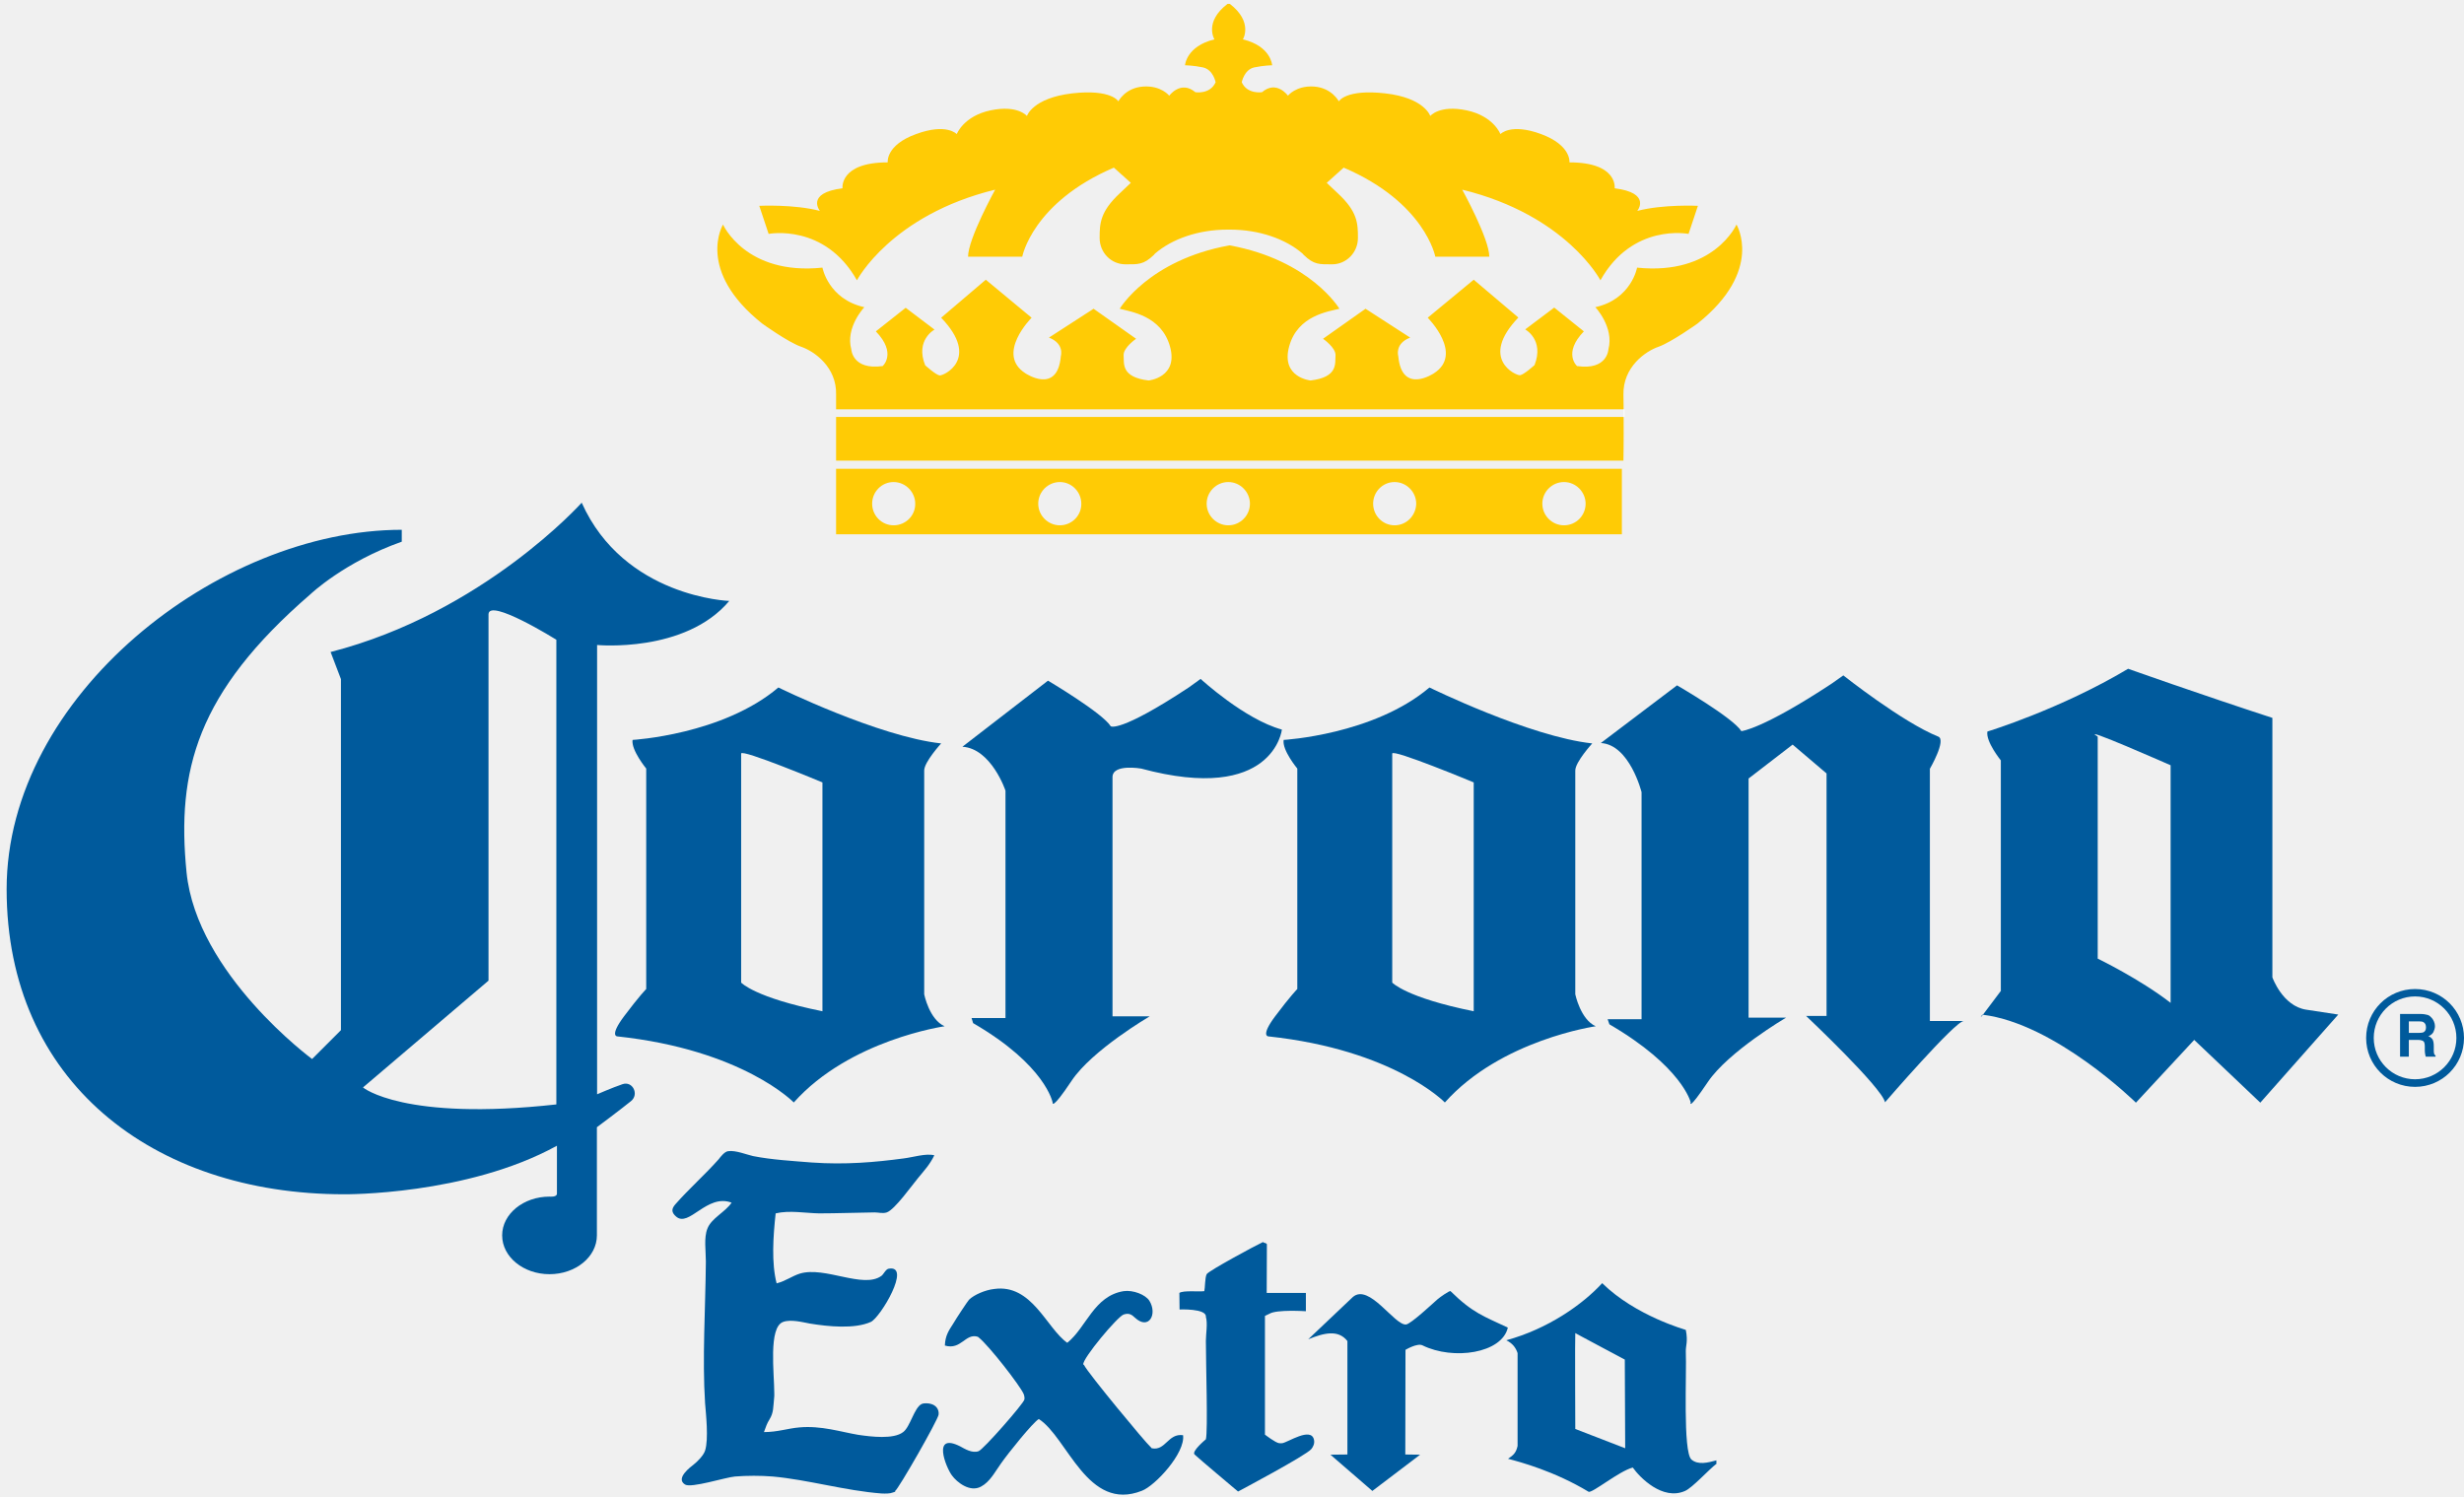
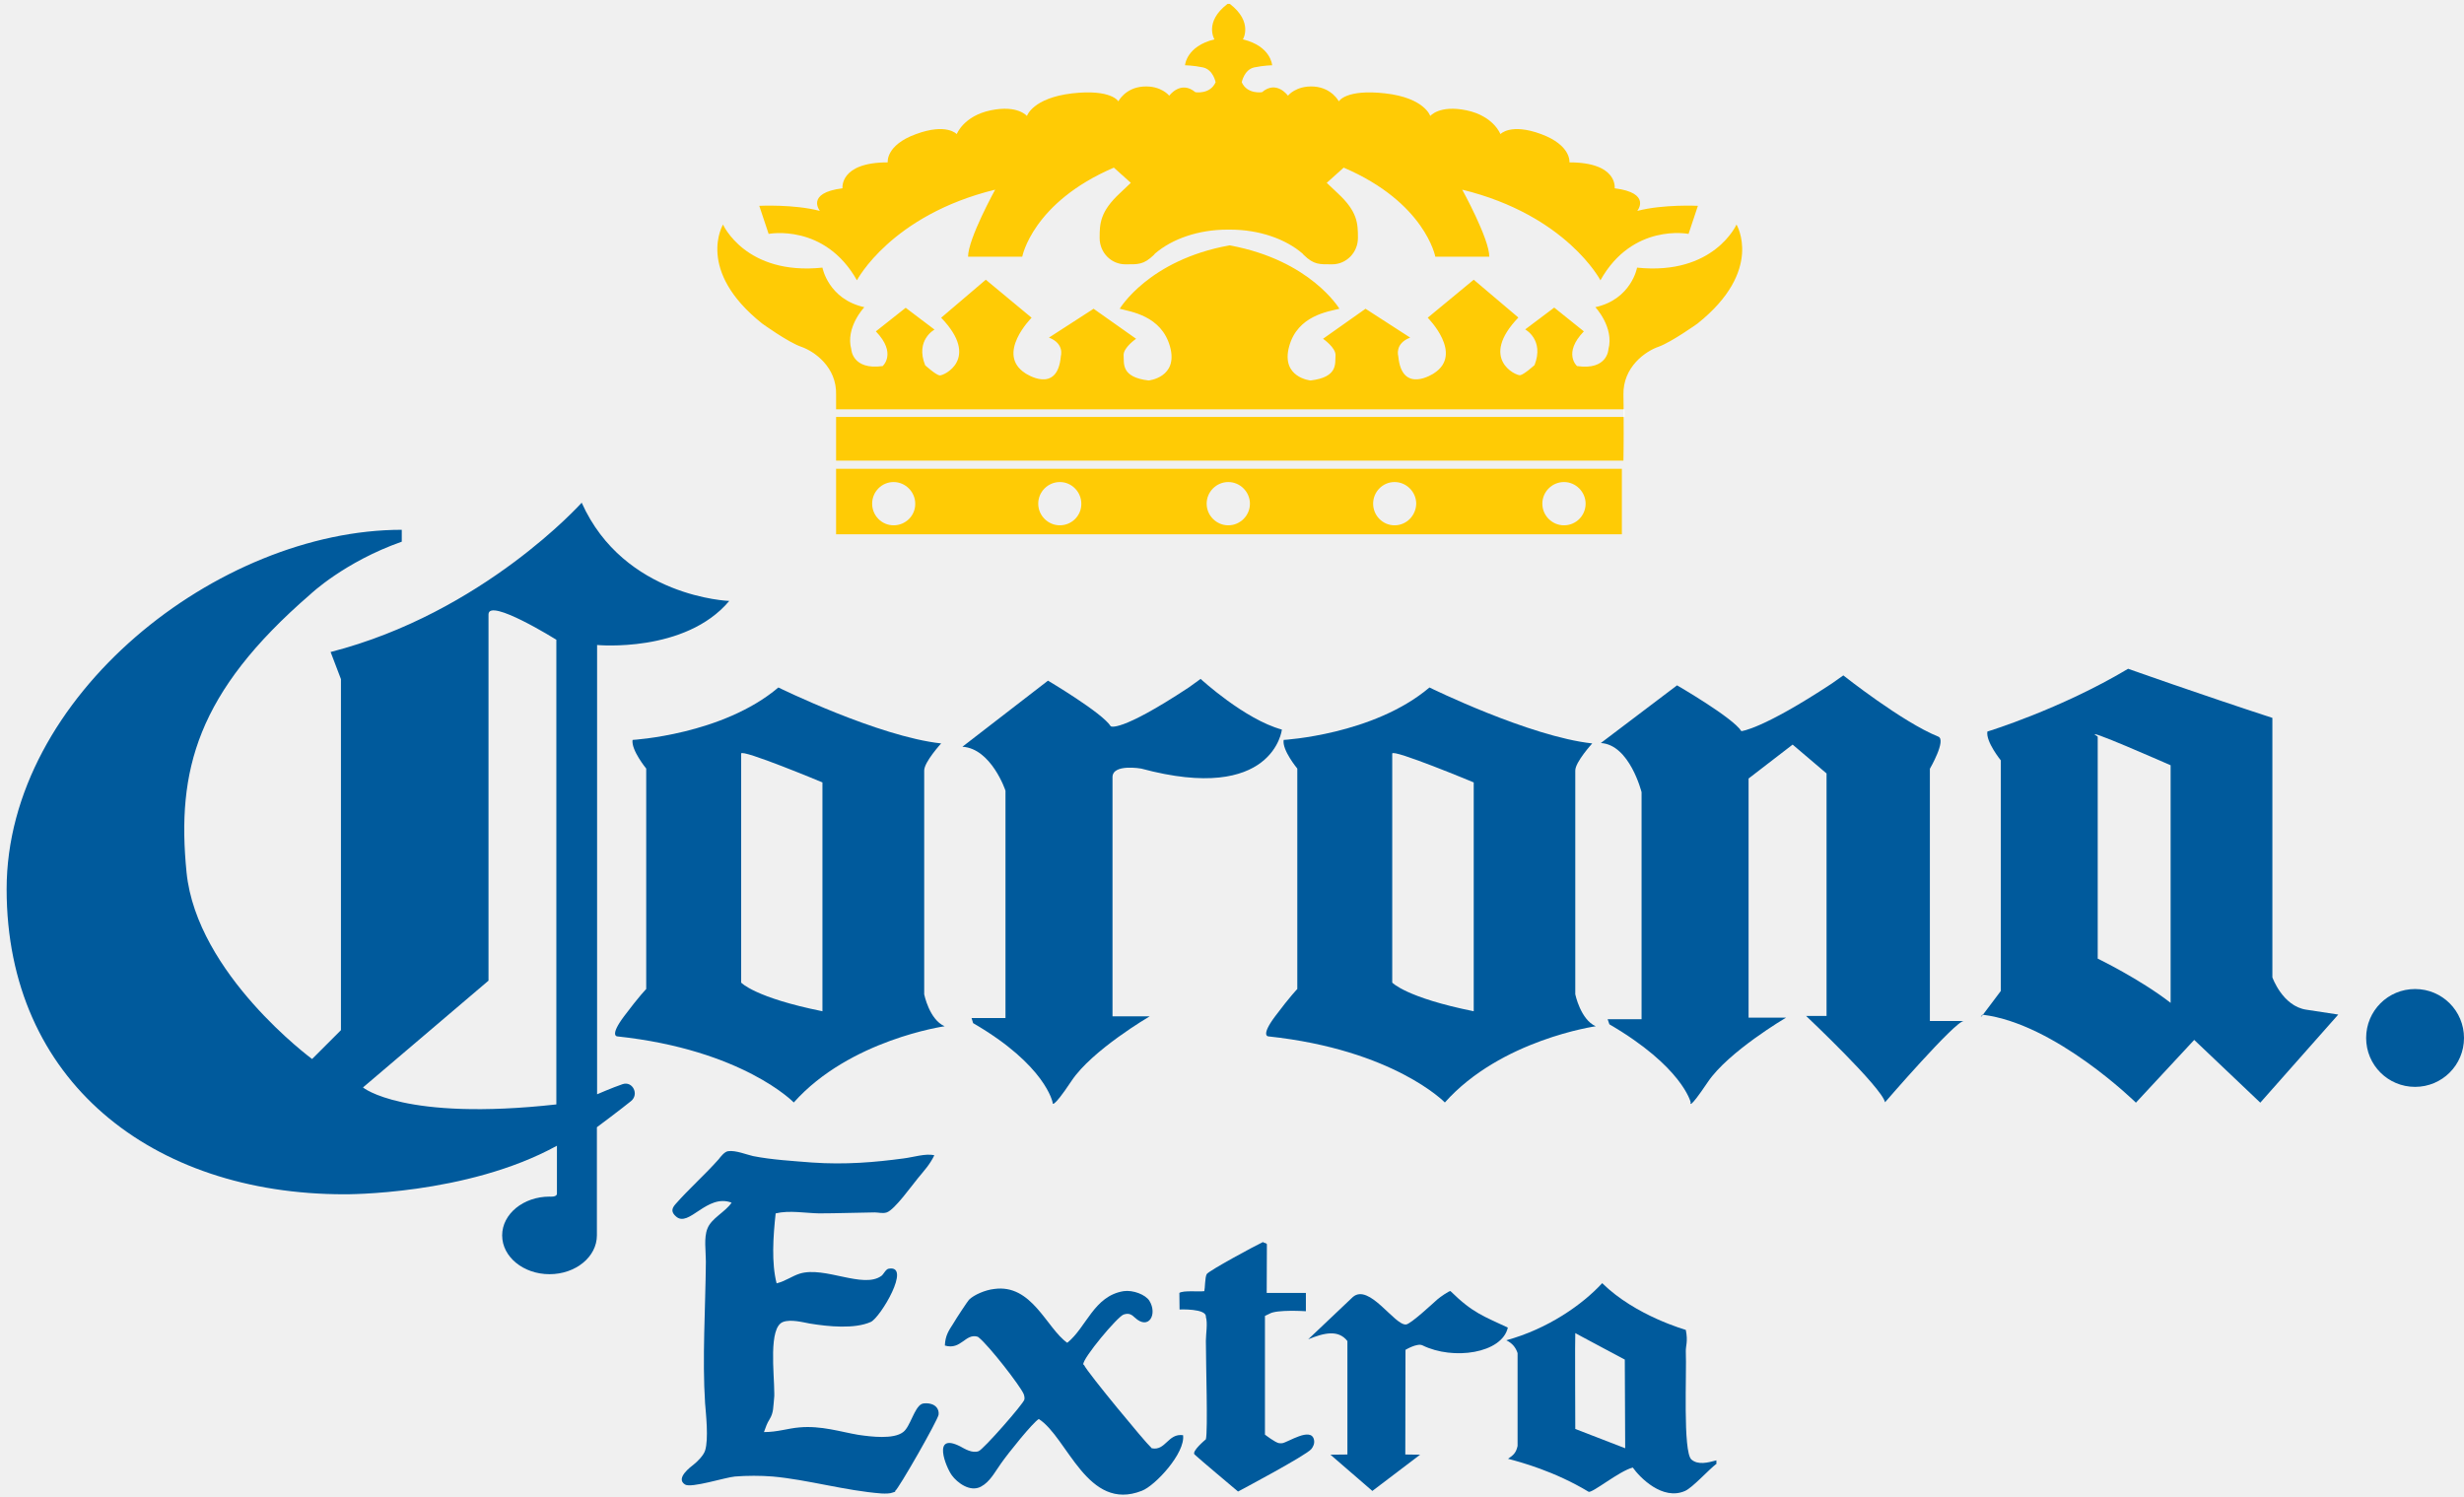
<svg xmlns="http://www.w3.org/2000/svg" version="1.1" id="Layer_1" x="0px" y="0px" viewBox="0 0 1264 768" style="enable-background:new 0 0 1264 768;" xml:space="preserve">
  <style type="text/css">
- 	.st0{fill-rule:evenodd;clip-rule:evenodd;fill:#005A9C;}
- 	.st1{fill-rule:evenodd;clip-rule:evenodd;fill:#FFCB05;}
- 	.st2{fill-rule:evenodd;clip-rule:evenodd;fill:#FFFFFF;}
+ 	.st0{fill:#005A9C;}
+ 	.st1{fill:#FFCB05;}
+ 	.st2{fill:#FFFFFF;}
</style>
  <g>
-     <path class="st0" d="M374.1,308.3c0,0-53.9-1.8-75.7-50.4c0,0-50.5,56.5-128.8,76.6l5.3,13.9v180.1l-14.8,14.8   c0,0-59.1-43.5-64.4-95.7c-5.2-52.2,5.2-92.3,63.5-142.7c0,0,17.4-16.6,46.9-27v-6.1c-94,0-202.7,85.2-202.7,184.4   c0,98.3,74.6,156.5,173.2,156.5c0,0,62.7,0.6,109.1-24.9v24.6c0,1.9-3.8,1.5-3.8,1.5c-13.4,0-24.3,8.9-24.3,19.9   c0,11,10.9,19.9,24.3,19.9c13.4,0,24.3-8.9,24.3-19.9v-55.5c0.1,0,13.2-9.9,17.5-13.4c4.3-3.5,0.8-10.4-4.3-8.7   c-5.3,1.8-13.1,5.2-13.1,5.2V330.9C306.2,330.9,351.5,335.2,374.1,308.3L374.1,308.3z M285.4,566.6c-78.3,8.7-99.2-8.7-99.2-8.7   l64.4-54.8V315.2c0-8.7,34.8,13,34.8,13V566.6L285.4,566.6z" />
+     <path class="st0" d="M374.1,308.3c0,0-53.9-1.8-75.7-50.4c0,0-50.5,56.5-128.8,76.6l5.3,13.9v180.1l-14.8,14.8   c0,0-59.1-43.5-64.4-95.7c-5.2-52.2,5.2-92.3,63.5-142.7c0,0,17.4-16.6,46.9-27v-6.1c-94,0-202.7,85.2-202.7,184.4   c0,98.3,74.6,156.5,173.2,156.5c0,0,62.7,0.6,109.1-24.9v24.6c0,1.9-3.8,1.5-3.8,1.5c-13.4,0-24.3,8.9-24.3,19.9   s10.9,19.9,24.3,19.9s24.3-8.9,24.3-19.9v-55.5c0.1,0,13.2-9.9,17.5-13.4s0.8-10.4-4.3-8.7c-5.3,1.8-13.1,5.2-13.1,5.2V330.9   C306.2,330.9,351.5,335.2,374.1,308.3L374.1,308.3z M285.4,566.6c-78.3,8.7-99.2-8.7-99.2-8.7l64.4-54.8V315.2   c0-8.7,34.8,13,34.8,13V566.6L285.4,566.6z" />
    <path class="st0" d="M474.1,510.1c0,0,0-110.5,0-114.8c0-4.4,8.7-13.9,8.7-13.9c-32.2-3.5-83.5-28.7-83.5-28.7   c-28.7,24.3-74.8,26.9-74.8,26.9c-0.8,5.2,7,14.7,7,14.7v113.1c0,0-3.5,3.5-11.3,13.9c-7.8,10.4-3.5,10.4-3.5,10.4   c64.4,6.9,90.5,33.9,90.5,33.9c28.7-32.2,77.4-39.1,77.4-39.1C476.7,523.1,474.1,510.1,474.1,510.1L474.1,510.1z M421.9,518.8   c-34.8-7-41.7-14.7-41.7-14.7V386.6c0-2.6,41.7,14.8,41.7,14.8V518.8L421.9,518.8z" />
    <path class="st0" d="M808.1,510.1c0,0,0-110.5,0-114.8c0-4.4,8.7-13.9,8.7-13.9c-32.2-3.5-83.5-28.7-83.5-28.7   c-28.7,24.3-74.8,26.9-74.8,26.9c-0.9,5.2,7,14.7,7,14.7v113.1c0,0-3.5,3.5-11.3,13.9c-7.8,10.4-3.5,10.4-3.5,10.4   c64.4,6.9,90.5,33.9,90.5,33.9c28.7-32.2,77.4-39.1,77.4-39.1C810.8,523.1,808.1,510.1,808.1,510.1L808.1,510.1z M756,518.8   c-34.8-7-41.8-14.7-41.8-14.7V386.6c0-2.6,41.8,14.8,41.8,14.8V518.8L756,518.8z" />
    <path class="st0" d="M1017.2,520.6c0,0-0.2,0-0.3-0.1C1016.9,520.5,1015,523.4,1017.2,520.6L1017.2,520.6z" />
    <path class="st0" d="M1183.1,518c-12.2-1.8-17.4-16.6-17.4-16.6s0-106.1,0-110.5c0-4.3,0-22.6,0-22.6c-37.4-12.2-74-25.2-74-25.2   c-34.8,20.8-72.2,32.2-72.2,32.2c-0.9,5.2,6.9,14.8,6.9,14.8v118.3c0,0,2.6-3.5-5.2,6.9c-2,2.7-3.2,4.3-4,5.3   c37.3,4.6,78.5,45.1,78.5,45.1l29.9-32.2l33.9,32.2l40-45.2L1183.1,518L1183.1,518z M1113.5,514.5c-15.7-12.2-37.4-22.7-37.4-22.7   V377.9c-10.7-6.5,37.4,14.7,37.4,14.7V514.5L1113.5,514.5z" />
-     <path class="st0" d="M493.7,383.1l43.9-33.9c0,0,27.9,16.5,32.2,23.4c0,0,4.4,3.6,40-19.9l6.1-4.4c0,0,22.6,20.8,41.7,26   c0,0-4.3,38.3-72.2,20c0,0-14.7-2.6-14.7,4.4c0,6.9,0,122.7,0,122.7h19.1c0,0-29.6,17.3-40.1,33.1c-10.4,15.6-9.7,11.2-9.7,11.2   c0,0-3.4-19.1-40.8-40.8l-0.8-2.6h17.4V405.7C515.9,405.7,508.5,384,493.7,383.1L493.7,383.1z" />
-     <path class="st0" d="M994.3,377.9c-18.4-7.4-48.7-31.4-48.7-31.4l-6.1,4.3c-35.7,23.5-46.2,24.3-46.2,24.3   c-4.3-6.9-33-23.5-33-23.5l-39.1,29.6c14.8,0.8,20.9,25.2,20.9,25.2v116.5h-17.4l0.9,2.6c37.4,21.8,41.7,40,41.7,40   s-1.7,5.2,8.8-10.4c10.5-15.6,40.1-33,40.1-33h-19.2c0,0,0-115.7,0-122.7l22.6-17.4l17.4,14.8v124.4h-10.5c0,0,38.8,36.6,40.5,44.3   c0,0,36-41.7,40.4-41.7H990V394.4C990,394.4,998.6,379.6,994.3,377.9L994.3,377.9z" />
-     <path class="st1" d="M428.9,274.1H832v-33.6H428.9V274.1L428.9,274.1z M458.4,269.5c-6.1,0-11-5-11-11.1c0-6.1,4.9-11.1,11-11.1   c6.1,0,11.1,5.1,11.1,11.1C469.6,264.5,464.6,269.5,458.4,269.5L458.4,269.5z M543.7,269.5c-6.1,0-11.1-5-11.1-11.1   c0-6.1,5-11.1,11.1-11.1c6.1,0,11,5.1,11,11.1C554.8,264.5,549.8,269.5,543.7,269.5L543.7,269.5z M630.1,269.5   c-6.1,0-11.1-5-11.1-11.1c0-6.1,5-11.1,11.1-11.1c6.1,0,11.1,5.1,11.1,11.1C641.2,264.5,636.2,269.5,630.1,269.5L630.1,269.5z    M715.4,269.5c-6.1,0-11-5-11-11.1c0-6.1,4.9-11.1,11-11.1c6.1,0,11.1,5.1,11.1,11.1C726.4,264.5,721.5,269.5,715.4,269.5   L715.4,269.5z M802.3,269.5c-6.1,0-11.1-5-11.1-11.1c0-6.1,5-11.1,11.1-11.1c6.1,0,11.1,5.1,11.1,11.1   C813.4,264.5,808.5,269.5,802.3,269.5L802.3,269.5z" />
-     <path class="st1" d="M428.9,236.3h403.9c0,0,0.2-10.9,0.1-22.4H428.9V236.3L428.9,236.3z" />
-     <path class="st1" d="M428.9,210h404c0-2.6-0.1-5.2-0.1-7.5c-0.3-14.2,11.3-22.3,18-24.6c6.7-2.4,20-11.9,20-11.9   c34.2-27.3,20-50.8,20-50.8s-11.6,26.2-51,22.1c0,0-2.9,16.2-21.4,20.3c0,0,9.7,10.3,6.7,21.6c0,0-0.4,10.9-16.1,8.6   c0,0-7.4-6.5,3.5-17.8l-15.2-12.2L782.4,169c0,0,9.9,5.3,4.8,18.3c0,0-5.4,4.9-7.4,5.2c-2.1,0.3-21.2-8.4-0.9-29.6L756,143.5   L732.4,163c0,0,18.6,18.6,3.2,28.5c0,0-16.5,11.2-18.3-8.8c0,0-2-6.4,6.1-9.5l-22.9-14.8l-21.8,15.4c0,0,6.7,4.6,6.4,8.6   c-0.3,4.1,1.4,11.1-12.8,12.8c0,0-15.3-1.5-11-17.4c4.3-16,20.3-18,25.8-19.4c0,0-14.8-24.9-56.2-32.5h-0.3   c-41.4,7.5-56.2,32.5-56.2,32.5c5.5,1.5,21.4,3.5,25.8,19.4c4.4,15.9-11,17.4-11,17.4c-14.2-1.7-12.5-8.7-12.8-12.8   c-0.3-4,6.4-8.6,6.4-8.6l-21.8-15.4l-22.9,14.8c8.1,3.1,6.1,9.5,6.1,9.5c-1.7,20-18.2,8.8-18.2,8.8c-15.4-9.9,3.2-28.5,3.2-28.5   l-23.5-19.5L482.8,163c20.3,21.1,1.2,29.9-0.8,29.6c-2-0.3-7.4-5.2-7.4-5.2c-5.2-13,4.8-18.3,4.8-18.3l-14.8-11.2L449.3,170   c10.9,11.3,3.5,17.8,3.5,17.8c-15.6,2.2-16.1-8.6-16.1-8.6c-3.1-11.3,6.7-21.6,6.7-21.6c-18.5-4.1-21.5-20.3-21.5-20.3   c-39.4,4.1-51-22.1-51-22.1s-14.2,23.5,20.1,50.8c0,0,13.3,9.6,20,11.9c6.7,2.3,18.3,10.4,17.9,24.6V210L428.9,210z" />
+     <path class="st0" d="M493.7,383.1l43.9-33.9c0,0,27.9,16.5,32.2,23.4c0,0,4.4,3.6,40-19.9l6.1-4.4c0,0,22.6,20.8,41.7,26   c0,0-4.3,38.3-72.2,20c0,0-14.7-2.6-14.7,4.4c0,6.9,0,122.7,0,122.7h19.1c0,0-29.6,17.3-40.1,33.1c-10.4,15.6-9.7,11.2-9.7,11.2   s-3.4-19.1-40.8-40.8l-0.8-2.6h17.4V405.7C515.9,405.7,508.5,384,493.7,383.1L493.7,383.1z" />
+     <path class="st0" d="M994.3,377.9c-18.4-7.4-48.7-31.4-48.7-31.4l-6.1,4.3c-35.7,23.5-46.2,24.3-46.2,24.3   c-4.3-6.9-33-23.5-33-23.5l-39.1,29.6c14.8,0.8,20.9,25.2,20.9,25.2v116.5h-17.4l0.9,2.6c37.4,21.8,41.7,40,41.7,40   s-1.7,5.2,8.8-10.4c10.5-15.6,40.1-33,40.1-33H897c0,0,0-115.7,0-122.7l22.6-17.4l17.4,14.8v124.4h-10.5c0,0,38.8,36.6,40.5,44.3   c0,0,36-41.7,40.4-41.7H990V394.4C990,394.4,998.6,379.6,994.3,377.9L994.3,377.9z" />
+     <path class="st1" d="M428.9,274.1H832v-33.6H428.9V274.1L428.9,274.1z M458.4,269.5c-6.1,0-11-5-11-11.1s4.9-11.1,11-11.1   s11.1,5.1,11.1,11.1C469.6,264.5,464.6,269.5,458.4,269.5L458.4,269.5z M543.7,269.5c-6.1,0-11.1-5-11.1-11.1s5-11.1,11.1-11.1   s11,5.1,11,11.1C554.8,264.5,549.8,269.5,543.7,269.5L543.7,269.5z M630.1,269.5c-6.1,0-11.1-5-11.1-11.1s5-11.1,11.1-11.1   s11.1,5.1,11.1,11.1C641.2,264.5,636.2,269.5,630.1,269.5L630.1,269.5z M715.4,269.5c-6.1,0-11-5-11-11.1s4.9-11.1,11-11.1   s11.1,5.1,11.1,11.1C726.4,264.5,721.5,269.5,715.4,269.5L715.4,269.5z M802.3,269.5c-6.1,0-11.1-5-11.1-11.1s5-11.1,11.1-11.1   s11.1,5.1,11.1,11.1C813.4,264.5,808.5,269.5,802.3,269.5L802.3,269.5z" />
+     <path class="st1" d="M428.9,236.3h403.9c0,0,0.2-10.9,0.1-22.4h-404V236.3L428.9,236.3z" />
+     <path class="st1" d="M428.9,210h404c0-2.6-0.1-5.2-0.1-7.5c-0.3-14.2,11.3-22.3,18-24.6c6.7-2.4,20-11.9,20-11.9   c34.2-27.3,20-50.8,20-50.8s-11.6,26.2-51,22.1c0,0-2.9,16.2-21.4,20.3c0,0,9.7,10.3,6.7,21.6c0,0-0.4,10.9-16.1,8.6   c0,0-7.4-6.5,3.5-17.8l-15.2-12.2L782.4,169c0,0,9.9,5.3,4.8,18.3c0,0-5.4,4.9-7.4,5.2c-2.1,0.3-21.2-8.4-0.9-29.6L756,143.5   L732.4,163c0,0,18.6,18.6,3.2,28.5c0,0-16.5,11.2-18.3-8.8c0,0-2-6.4,6.1-9.5l-22.9-14.8l-21.8,15.4c0,0,6.7,4.6,6.4,8.6   c-0.3,4.1,1.4,11.1-12.8,12.8c0,0-15.3-1.5-11-17.4c4.3-16,20.3-18,25.8-19.4c0,0-14.8-24.9-56.2-32.5h-0.3   c-41.4,7.5-56.2,32.5-56.2,32.5c5.5,1.5,21.4,3.5,25.8,19.4c4.4,15.9-11,17.4-11,17.4c-14.2-1.7-12.5-8.7-12.8-12.8   c-0.3-4,6.4-8.6,6.4-8.6L561,158.4l-22.9,14.8c8.1,3.1,6.1,9.5,6.1,9.5c-1.7,20-18.2,8.8-18.2,8.8c-15.4-9.9,3.2-28.5,3.2-28.5   l-23.5-19.5L482.8,163c20.3,21.1,1.2,29.9-0.8,29.6c-2-0.3-7.4-5.2-7.4-5.2c-5.2-13,4.8-18.3,4.8-18.3l-14.8-11.2L449.3,170   c10.9,11.3,3.5,17.8,3.5,17.8c-15.6,2.2-16.1-8.6-16.1-8.6c-3.1-11.3,6.7-21.6,6.7-21.6c-18.5-4.1-21.5-20.3-21.5-20.3   c-39.4,4.1-51-22.1-51-22.1S356.7,138.7,391,166c0,0,13.3,9.6,20,11.9c6.7,2.3,18.3,10.4,17.9,24.6V210L428.9,210z" />
    <path class="st2" d="M833.4,213.9V210h-0.5c0,1.3,0,2.5,0,3.9H833.4L833.4,213.9z" />
-     <path class="st1" d="M631,117.8c15,0,28.5,4.8,37.2,12.3l0.6,0.7c5.3,5.1,8,4.8,14.6,4.8c7.3,0,13.2-6.1,13.2-13.5   c0-7.4-0.1-13.5-10.4-23l-5.6-5.3l8.7-7.8c41.8,17.9,47,45.7,47,45.7H764c0-9.2-13.9-34.4-13.9-34.4c53.5,13.1,70.9,46.5,70.9,46.5   c16.5-29.5,45.2-23.8,45.2-23.8l4.8-14.4c0,0-17.7-0.9-31.1,2.6c0,0,7.5-9.2-11.6-11.6c0,0,1.8-13.3-23.2-13.3   c0,0,1.1-8.7-14.5-14.5c-15.7-5.8-20.9,0-20.9,0s-3.5-9.3-17.4-12.2c-13.9-2.9-18.6,2.9-18.6,2.9s-2.9-9.3-23.1-11.6   c-20.3-2.3-23.8,4.1-23.8,4.1s-3.5-6.9-12.7-7.6c-9.3-0.6-13.4,4.7-13.4,4.7s-5.8-8.2-13.3-1.8c0,0-7.6,1.2-10.4-5.1   c0,0,1.2-6.4,6.3-7.6c5.3-1.1,9.3-1.1,9.3-1.1s-0.5-9.8-15-13.3c0,0,5.4-8.9-6.7-18.2h-1.2c-12.2,9.3-6.7,18.2-6.7,18.2   c-14.5,3.5-15.1,13.3-15.1,13.3s4.1,0,9.3,1.1c5.2,1.2,6.4,7.6,6.4,7.6c-2.9,6.4-10.4,5.1-10.4,5.1c-7.5-6.3-13.4,1.8-13.4,1.8   s-4.1-5.3-13.3-4.7c-9.3,0.6-12.8,7.6-12.8,7.6s-3.5-6.4-23.7-4.1c-20.3,2.4-23.2,11.6-23.2,11.6s-4.7-5.8-18.6-2.9   c-13.9,2.9-17.4,12.2-17.4,12.2s-5.2-5.8-20.9,0c-15.7,5.7-14.5,14.5-14.5,14.5c-24.9,0-23.2,13.3-23.2,13.3   c-19.1,2.4-11.6,11.6-11.6,11.6c-13.4-3.5-31.1-2.6-31.1-2.6l4.8,14.4c0,0,28.7-5.6,45.3,23.8c0,0,17.4-33.4,70.9-46.5   c0,0-13.9,25.2-13.9,34.4h27.8c0,0,5.2-27.8,47-45.7l8.7,7.8l-5.6,5.3c-10.2,9.5-10.4,15.6-10.4,23c0,7.5,5.9,13.5,13.2,13.5   c6.5,0,9.3,0.3,14.6-4.8l0.6-0.7c8.7-7.5,22.2-12.3,37.2-12.3H631L631,117.8z" />
+     <path class="st1" d="M631,117.8c15,0,28.5,4.8,37.2,12.3l0.6,0.7c5.3,5.1,8,4.8,14.6,4.8c7.3,0,13.2-6.1,13.2-13.5   c0-7.4-0.1-13.5-10.4-23l-5.6-5.3l8.7-7.8c41.8,17.9,47,45.7,47,45.7H764c0-9.2-13.9-34.4-13.9-34.4c53.5,13.1,70.9,46.5,70.9,46.5   c16.5-29.5,45.2-23.8,45.2-23.8l4.8-14.4c0,0-17.7-0.9-31.1,2.6c0,0,7.5-9.2-11.6-11.6c0,0,1.8-13.3-23.2-13.3   c0,0,1.1-8.7-14.5-14.5c-15.7-5.8-20.9,0-20.9,0s-3.5-9.3-17.4-12.2s-18.6,2.9-18.6,2.9s-2.9-9.3-23.1-11.6   c-20.3-2.3-23.8,4.1-23.8,4.1s-3.5-6.9-12.7-7.6c-9.3-0.6-13.4,4.7-13.4,4.7s-5.8-8.2-13.3-1.8c0,0-7.6,1.2-10.4-5.1   c0,0,1.2-6.4,6.3-7.6c5.3-1.1,9.3-1.1,9.3-1.1s-0.5-9.8-15-13.3c0,0,5.4-8.9-6.7-18.2h-1.2c-12.2,9.3-6.7,18.2-6.7,18.2   c-14.5,3.5-15.1,13.3-15.1,13.3s4.1,0,9.3,1.1c5.2,1.2,6.4,7.6,6.4,7.6c-2.9,6.4-10.4,5.1-10.4,5.1c-7.5-6.3-13.4,1.8-13.4,1.8   s-4.1-5.3-13.3-4.7c-9.3,0.6-12.8,7.6-12.8,7.6s-3.5-6.4-23.7-4.1c-20.3,2.4-23.2,11.6-23.2,11.6s-4.7-5.8-18.6-2.9   c-13.9,2.9-17.4,12.2-17.4,12.2s-5.2-5.8-20.9,0c-15.7,5.7-14.5,14.5-14.5,14.5c-24.9,0-23.2,13.3-23.2,13.3   c-19.1,2.4-11.6,11.6-11.6,11.6c-13.4-3.5-31.1-2.6-31.1-2.6l4.8,14.4c0,0,28.7-5.6,45.3,23.8c0,0,17.4-33.4,70.9-46.5   c0,0-13.9,25.2-13.9,34.4h27.8c0,0,5.2-27.8,47-45.7l8.7,7.8l-5.6,5.3c-10.2,9.5-10.4,15.6-10.4,23c0,7.5,5.9,13.5,13.2,13.5   c6.5,0,9.3,0.3,14.6-4.8l0.6-0.7c8.7-7.5,22.2-12.3,37.2-12.3L631,117.8L631,117.8z" />
    <path class="st0" d="M880.5,749.2c-4.4,1.2-9.4,2.5-12.8-0.4c-4.5-3.9-2.4-44.7-2.9-55.4c-0.1-3.1,1.2-5,0-11.1   c0-0.1-25.7-7.1-42.9-24c-10.1,11-27.9,23.5-49.2,29.3c3.6,1.7,5.1,4.4,5.8,6.6v47.6c-0.7,3.3-2,4.7-4.9,6.6   c6.4,1.7,23.7,6.3,41.3,16.9c1.7,1,15.8-10.7,22.7-12.4c3.6,5.1,15.3,17.1,26.8,12c3.9-1.7,12.1-10.9,16.2-14   C880.4,750.8,880.5,749.4,880.5,749.2L880.5,749.2z M808.1,733.1c0,0-0.2-48.4,0-49.2c-0.2,0,25.4,13.6,25.4,13.6l0.2,45.5   L808.1,733.1L808.1,733.1z" />
    <path class="st0" d="M744.1,662.4c11.6,11.4,17.2,12.9,29.4,18.7c-3,13.2-28,16.9-43.8,9.1c-2.7-1.3-8.7,2.3-8.7,2.3l-0.1,53.7   l7.6,0.1L704,764.9l-21.5-18.6l8.7-0.1V688c-4.6-5.9-11.8-4.3-20.1-0.9l22.9-21.7c8.4-7.2,21.4,14.7,27.3,14.1   c2.5-0.3,13.6-10.7,16.1-12.9C738.9,665.3,743.7,662,744.1,662.4L744.1,662.4z" />
    <path class="st0" d="M509.9,661.3c19.5-2.8,26.9,20.1,37.6,27.6c9.9-8,13.6-24,28.9-26.5c4.9-0.7,11.2,1.8,13.2,4.9   c4.3,6.9-0.3,15.3-7.4,8.7c-1.5-1.4-2.9-2.6-5.8-1.6c-3.1,1-21.1,22.5-20.7,25.6l0.4,0.3c2,4.2,31.9,40.2,33.9,41.8   c0.1,0,0.8,0.9,0.8,0.9c7.2,1.5,8.3-7.8,16.1-6.7c1.2,9.2-14.3,25.9-21.1,28.5c-28,11.1-38.1-27.3-52.9-36.8   c-3.1,1.8-15.7,17.5-19.4,22.8c-3.1,4.3-5.6,9.4-10.3,11.9c-5.6,3-12.2-2.1-14.9-5.8c-3.1-4.2-10.3-22.2,4.2-14.9   c2.4,1.3,6.2,3.7,9.5,2.5c2.4-0.8,23.1-24.4,23.5-26.5c0.2-1-0.1-2.1-0.4-2.9c-1.9-4.3-17.7-24.7-23.1-29l-0.4-0.3   c-6.4-2-8.5,7-16.9,4.5c0.2-5.2,2.1-7.8,4.2-11.1c2-3.4,7.6-11.8,8.2-12.4C499.6,664.3,505.4,661.8,509.9,661.3L509.9,661.3z" />
-     <path class="st0" d="M647.9,637.2c0.6,0.6,1.8,0.4,2,1.2l-0.1,24.9h20.1c0,3,0,6.5,0,9.4c0,0-15-1-18.7,1.3l-2.3,1.1v60.9   c0,0,5.4,4.2,7.3,4.4c0.6,0,1.1,0.1,1.6,0c3-0.5,14.5-8.3,16.2-2c0.6,2.2-0.5,4-1.3,5c-2.5,3.2-37.6,21.8-37.6,21.8   s-20.7-17.4-22.3-19c-1.7-1.6,5.8-7.8,5.8-7.8c1.1-4.3,0-38.6,0-50.5c0-3.5,1-9,0-12.3c0.5-4.4-13.5-3.8-13.5-3.8l-0.1-8.5   c2.2-1.4,9.8-0.5,12.8-0.9c0.4-1.6,0.3-6.9,1.2-8.7C619.9,652,644.2,638.9,647.9,637.2L647.9,637.2z" />
+     <path class="st0" d="M647.9,637.2c0.6,0.6,1.8,0.4,2,1.2l-0.1,24.9h20.1c0,3,0,6.5,0,9.4c0,0-15-1-18.7,1.3l-2.3,1.1V736   c0,0,5.4,4.2,7.3,4.4c0.6,0,1.1,0.1,1.6,0c3-0.5,14.5-8.3,16.2-2c0.6,2.2-0.5,4-1.3,5c-2.5,3.2-37.6,21.8-37.6,21.8   s-20.7-17.4-22.3-19c-1.7-1.6,5.8-7.8,5.8-7.8c1.1-4.3,0-38.6,0-50.5c0-3.5,1-9,0-12.3c0.5-4.4-13.5-3.8-13.5-3.8l-0.1-8.5   c2.2-1.4,9.8-0.5,12.8-0.9c0.4-1.6,0.3-6.9,1.2-8.7C619.9,652,644.2,638.9,647.9,637.2L647.9,637.2z" />
    <path class="st0" d="M373.5,590.6c3.8-0.6,9.6,1.8,12.8,2.5c9.6,1.9,20.3,2.5,30.2,3.3c17.1,1.2,32.2-0.1,47.1-2.1   c4.9-0.6,11.3-2.7,15.7-1.6c-2.4,4.9-5.1,7.7-8.3,11.6c-3.1,3.7-12,16.3-16.1,17.7c-2.1,0.7-4.2,0-6.2,0   c-8.3,0.1-19.9,0.5-28.5,0.5c-6.9-0.1-15.2-1.7-22.3,0c-1.3,11.9-2.2,25.5,0.5,35.9c4.7-1.2,7.8-3.7,11.9-5   c12.8-3.9,32.5,7.9,41.8,1.2c1.1-0.7,2.2-3.4,3.7-3.7c12.1-2.3-4.2,25.1-9.1,27.3c-8.3,3.7-21.7,2.4-31.4,0.8   c-3.3-0.6-9.6-2.3-13.6-0.8c-7.6,2.8-4.5,26.4-4.5,36.7c0-0.1,0,1,0,1.3c-0.6,6-0.3,8.4-2.4,11.9c-1.4,2.2-1.9,3.9-2.9,6.6   c7,0,12.2-1.9,18.2-2.4c11.2-1,21.2,2.3,30.1,3.8c6.7,1,18.2,2.4,23.1-1.4c3.6-2.6,5.7-12.6,9.5-14.4c1.3-0.6,3.7-0.4,4.9,0   c2.2,0.6,4.1,2.5,3.8,5.4c-0.3,2.8-20.7,38.4-22.3,39.2c0,0.1,0,0.3,0,0.4c-0.3,0.1-1.2,0.4-1.2,0.4c-1.4,0.6-3.8,0.6-5.8,0.5   c-18.5-1.4-37.9-7.1-55.8-8.7c-6.1-0.5-13.3-0.5-19.4,0c-4.8,0.4-22.5,6.1-25.6,4.1c-5.1-3.2,3-9.1,4.5-10.3c1.9-1.5,5-4.6,5.8-7.1   c1.9-5.9,0.4-19.1,0-24.3c-1.5-23,0.2-48.6,0.4-72.7c0-5.5-1.1-12.2,0.8-16.9c2-5.3,9.2-8.5,12.4-13.3c-12.7-4.8-21.9,13-28.5,7.1   c-2.3-2-2.5-3.8-0.4-6.2c7-8,15.2-15.2,22.3-23.2C369.6,593.5,371.7,590.8,373.5,590.6L373.5,590.6z" />
-     <path class="st0" d="M1243.2,524.4c0.9,0.5,1.3,1.4,1.3,2.7c0,1.2-0.4,2-1.3,2.5c-0.5,0.2-1.3,0.3-2.3,0.3h-5.2V524h5.3   C1242,524,1242.7,524.1,1243.2,524.4L1243.2,524.4z M1231.2,520.2v21.9h4.5v-8.6h4.7c1.3,0,2.3,0.3,2.8,0.7   c0.5,0.4,0.7,1.4,0.7,2.8v2.1c0,0.6,0.1,1.2,0.2,1.8c0,0.4,0.2,0.8,0.3,1.2h5v-0.6c-0.5-0.3-0.7-0.7-0.8-1.3c-0.1-0.2-0.1-1-0.1-2   v-1.5c0-1.5-0.2-2.6-0.6-3.4c-0.5-0.7-1.2-1.4-2.2-1.7c1.2-0.4,2.1-1.2,2.6-2.1c0.5-1.1,0.8-2,0.8-3.1c0-0.8-0.2-1.6-0.5-2.3   c-0.3-0.6-0.6-1.3-1.1-1.8c-0.6-0.7-1.2-1.3-2.1-1.6c-0.8-0.2-2-0.5-3.6-0.5H1231.2L1231.2,520.2z" />
-     <path class="st0" d="M1238.9,557.6c13.9,0,25.1-11.2,25.1-25.1c0-13.9-11.2-25.1-25.1-25.1c-13.9,0-25.1,11.2-25.1,25.1   C1213.8,546.4,1225,557.6,1238.9,557.6L1238.9,557.6z M1238.9,553.7c11.7,0,21.2-9.5,21.2-21.2c0-11.7-9.5-21.3-21.2-21.3   c-11.7,0-21.2,9.5-21.2,21.3C1217.7,544.2,1227.2,553.7,1238.9,553.7L1238.9,553.7z" />
+     <path class="st0" d="M1243.2,524.4c0.9,0.5,1.3,1.4,1.3,2.7c0,1.2-0.4,2-1.3,2.5c-0.5,0.2-1.3,0.3-2.3,0.3h-5.2V524h5.3   C1242,524,1242.7,524.1,1243.2,524.4L1243.2,524.4z M1231.2,520.2v21.9h4.5v-8.6h4.7c1.3,0,2.3,0.3,2.8,0.7s0.7,1.4,0.7,2.8v2.1   c0,0.6,0.1,1.2,0.2,1.8c0,0.4,0.2,0.8,0.3,1.2h5v-0.6c-0.5-0.3-0.7-0.7-0.8-1.3c-0.1-0.2-0.1-1-0.1-2v-1.5c0-1.5-0.2-2.6-0.6-3.4   c-0.5-0.7-1.2-1.4-2.2-1.7c1.2-0.4,2.1-1.2,2.6-2.1c0.5-1.1,0.8-2,0.8-3.1c0-0.8-0.2-1.6-0.5-2.3c-0.3-0.6-0.6-1.3-1.1-1.8   c-0.6-0.7-1.2-1.3-2.1-1.6c-0.8-0.2-2-0.5-3.6-0.5L1231.2,520.2L1231.2,520.2z" />
+     <path class="st0" d="M1238.9,557.6c13.9,0,25.1-11.2,25.1-25.1c0-13.9-11.2-25.1-25.1-25.1s-25.1,11.2-25.1,25.1   S1225,557.6,1238.9,557.6L1238.9,557.6z M1238.9,553.7c11.7,0,21.2-9.5,21.2-21.2s-9.5-21.3-21.2-21.3s-21.2,9.5-21.2,21.3   C1217.7,544.2,1227.2,553.7,1238.9,553.7L1238.9,553.7z" />
  </g>
</svg>
